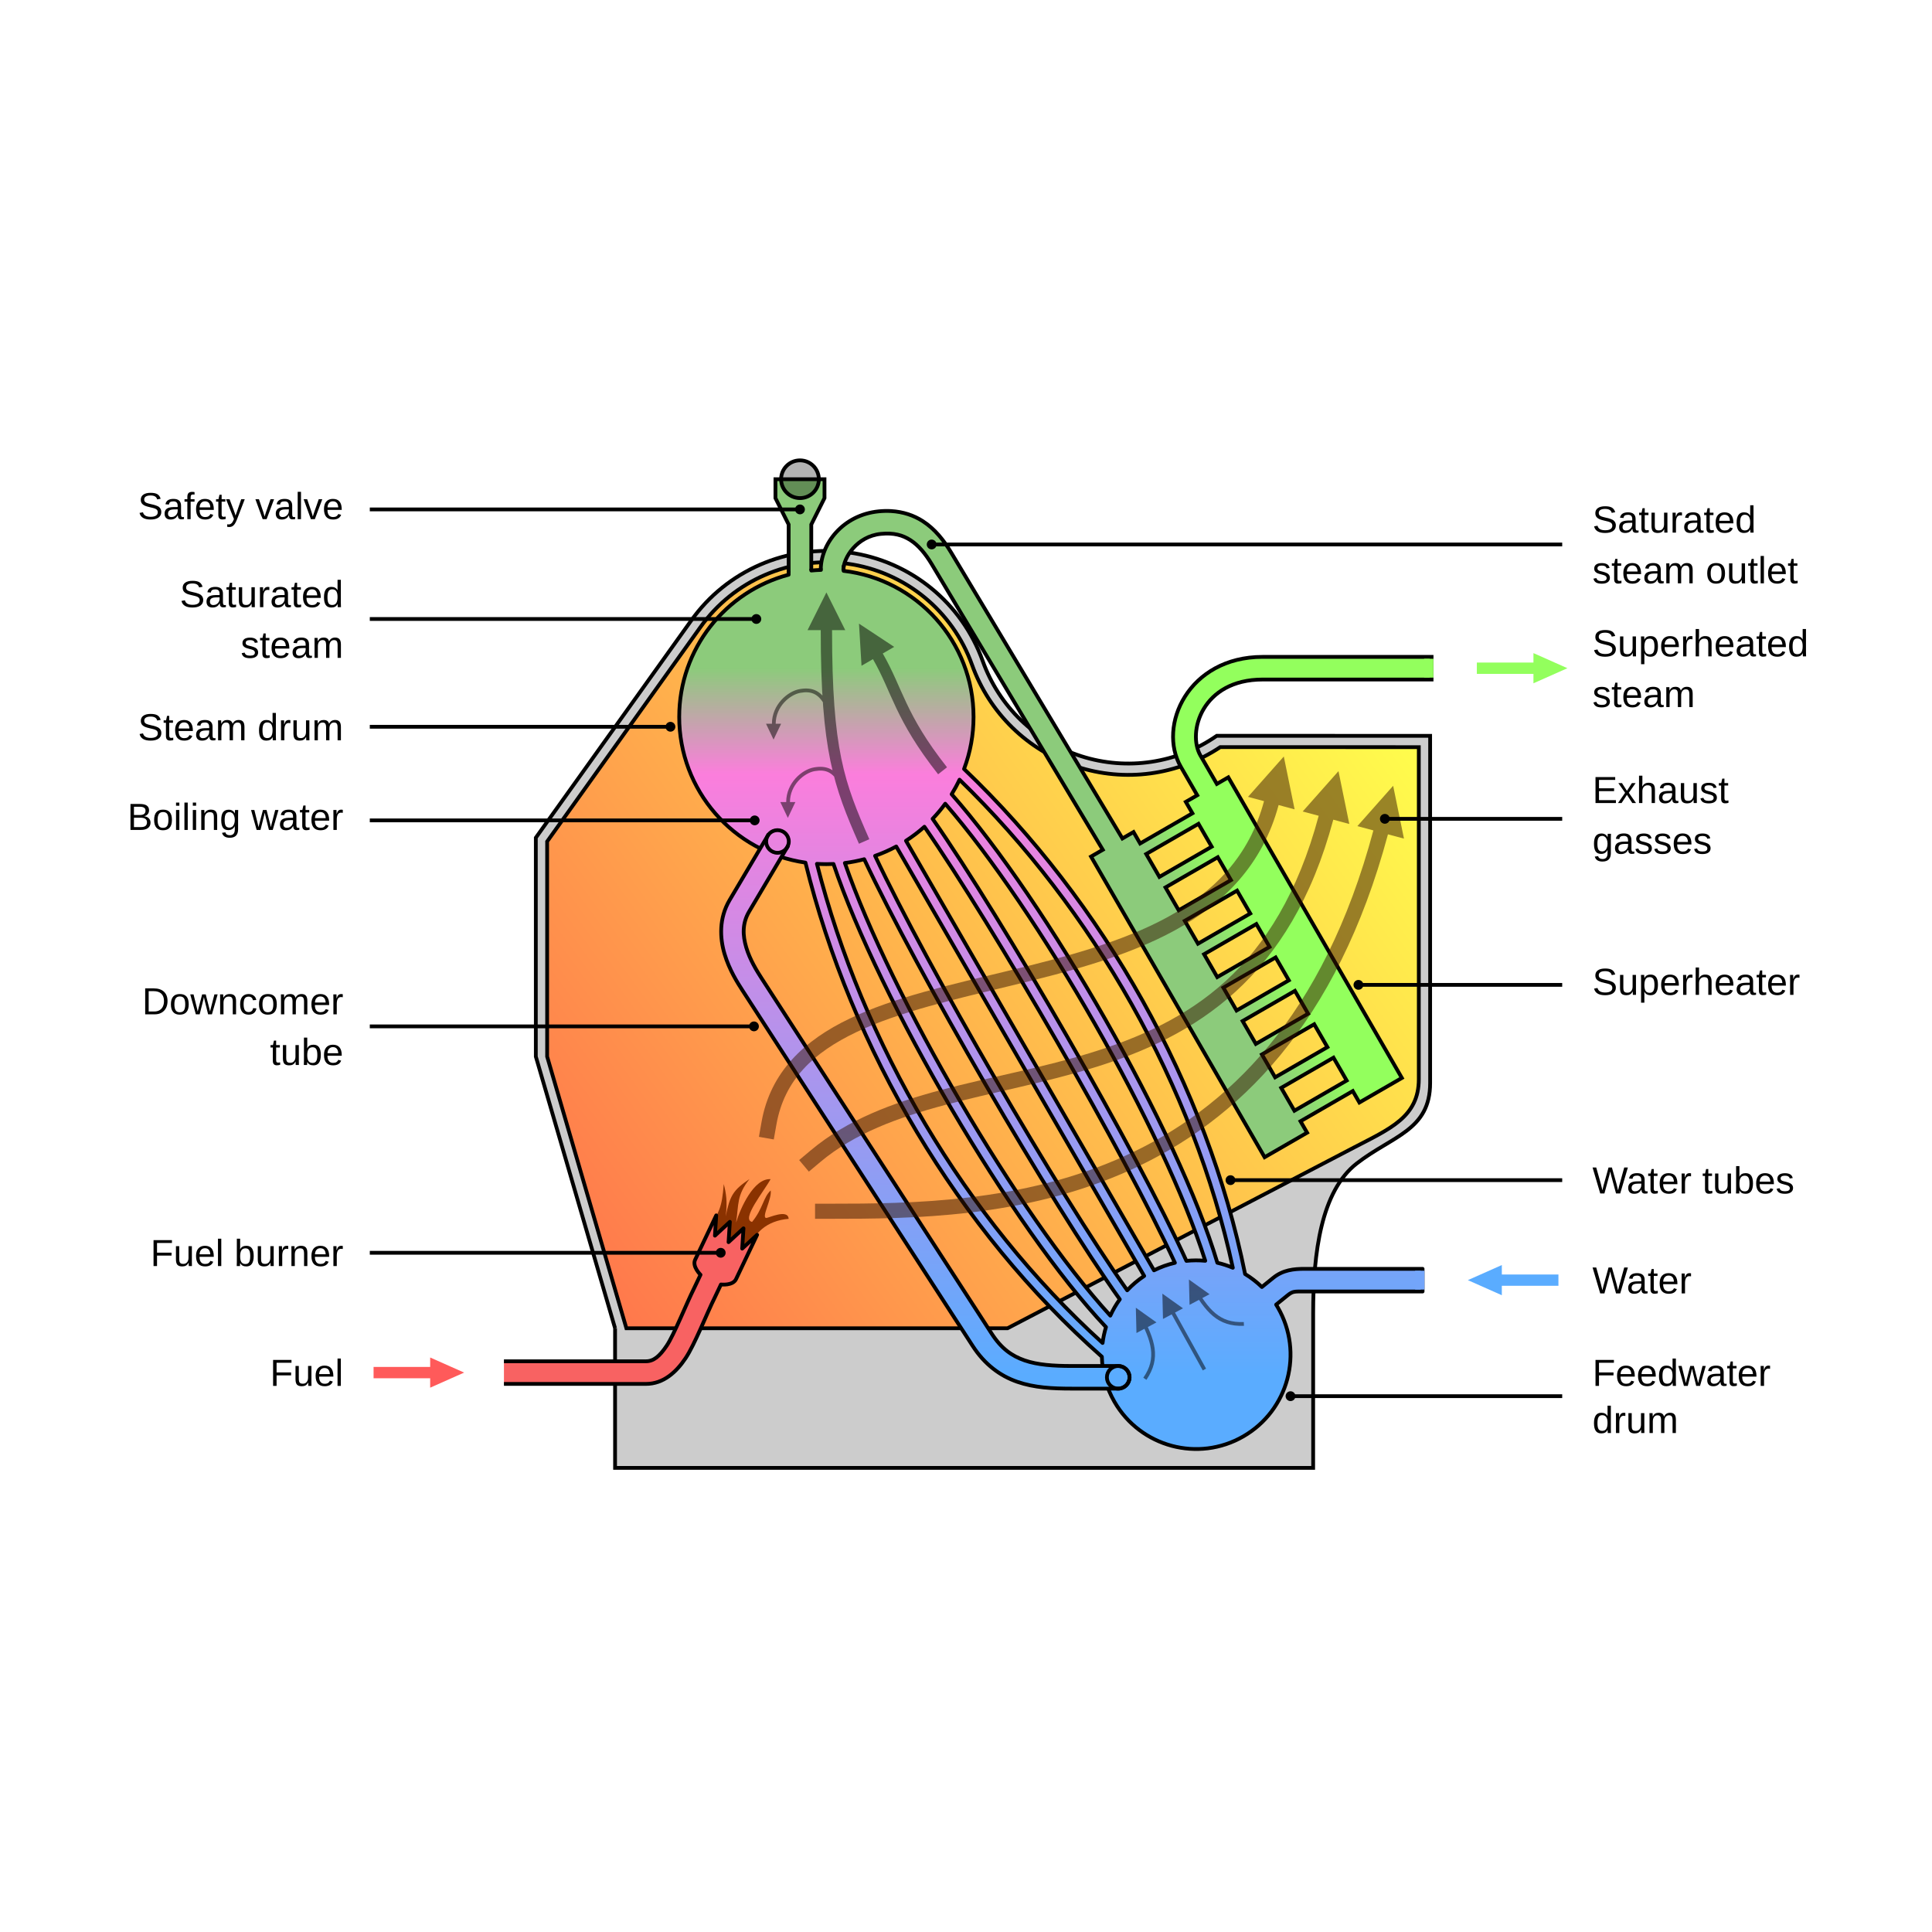
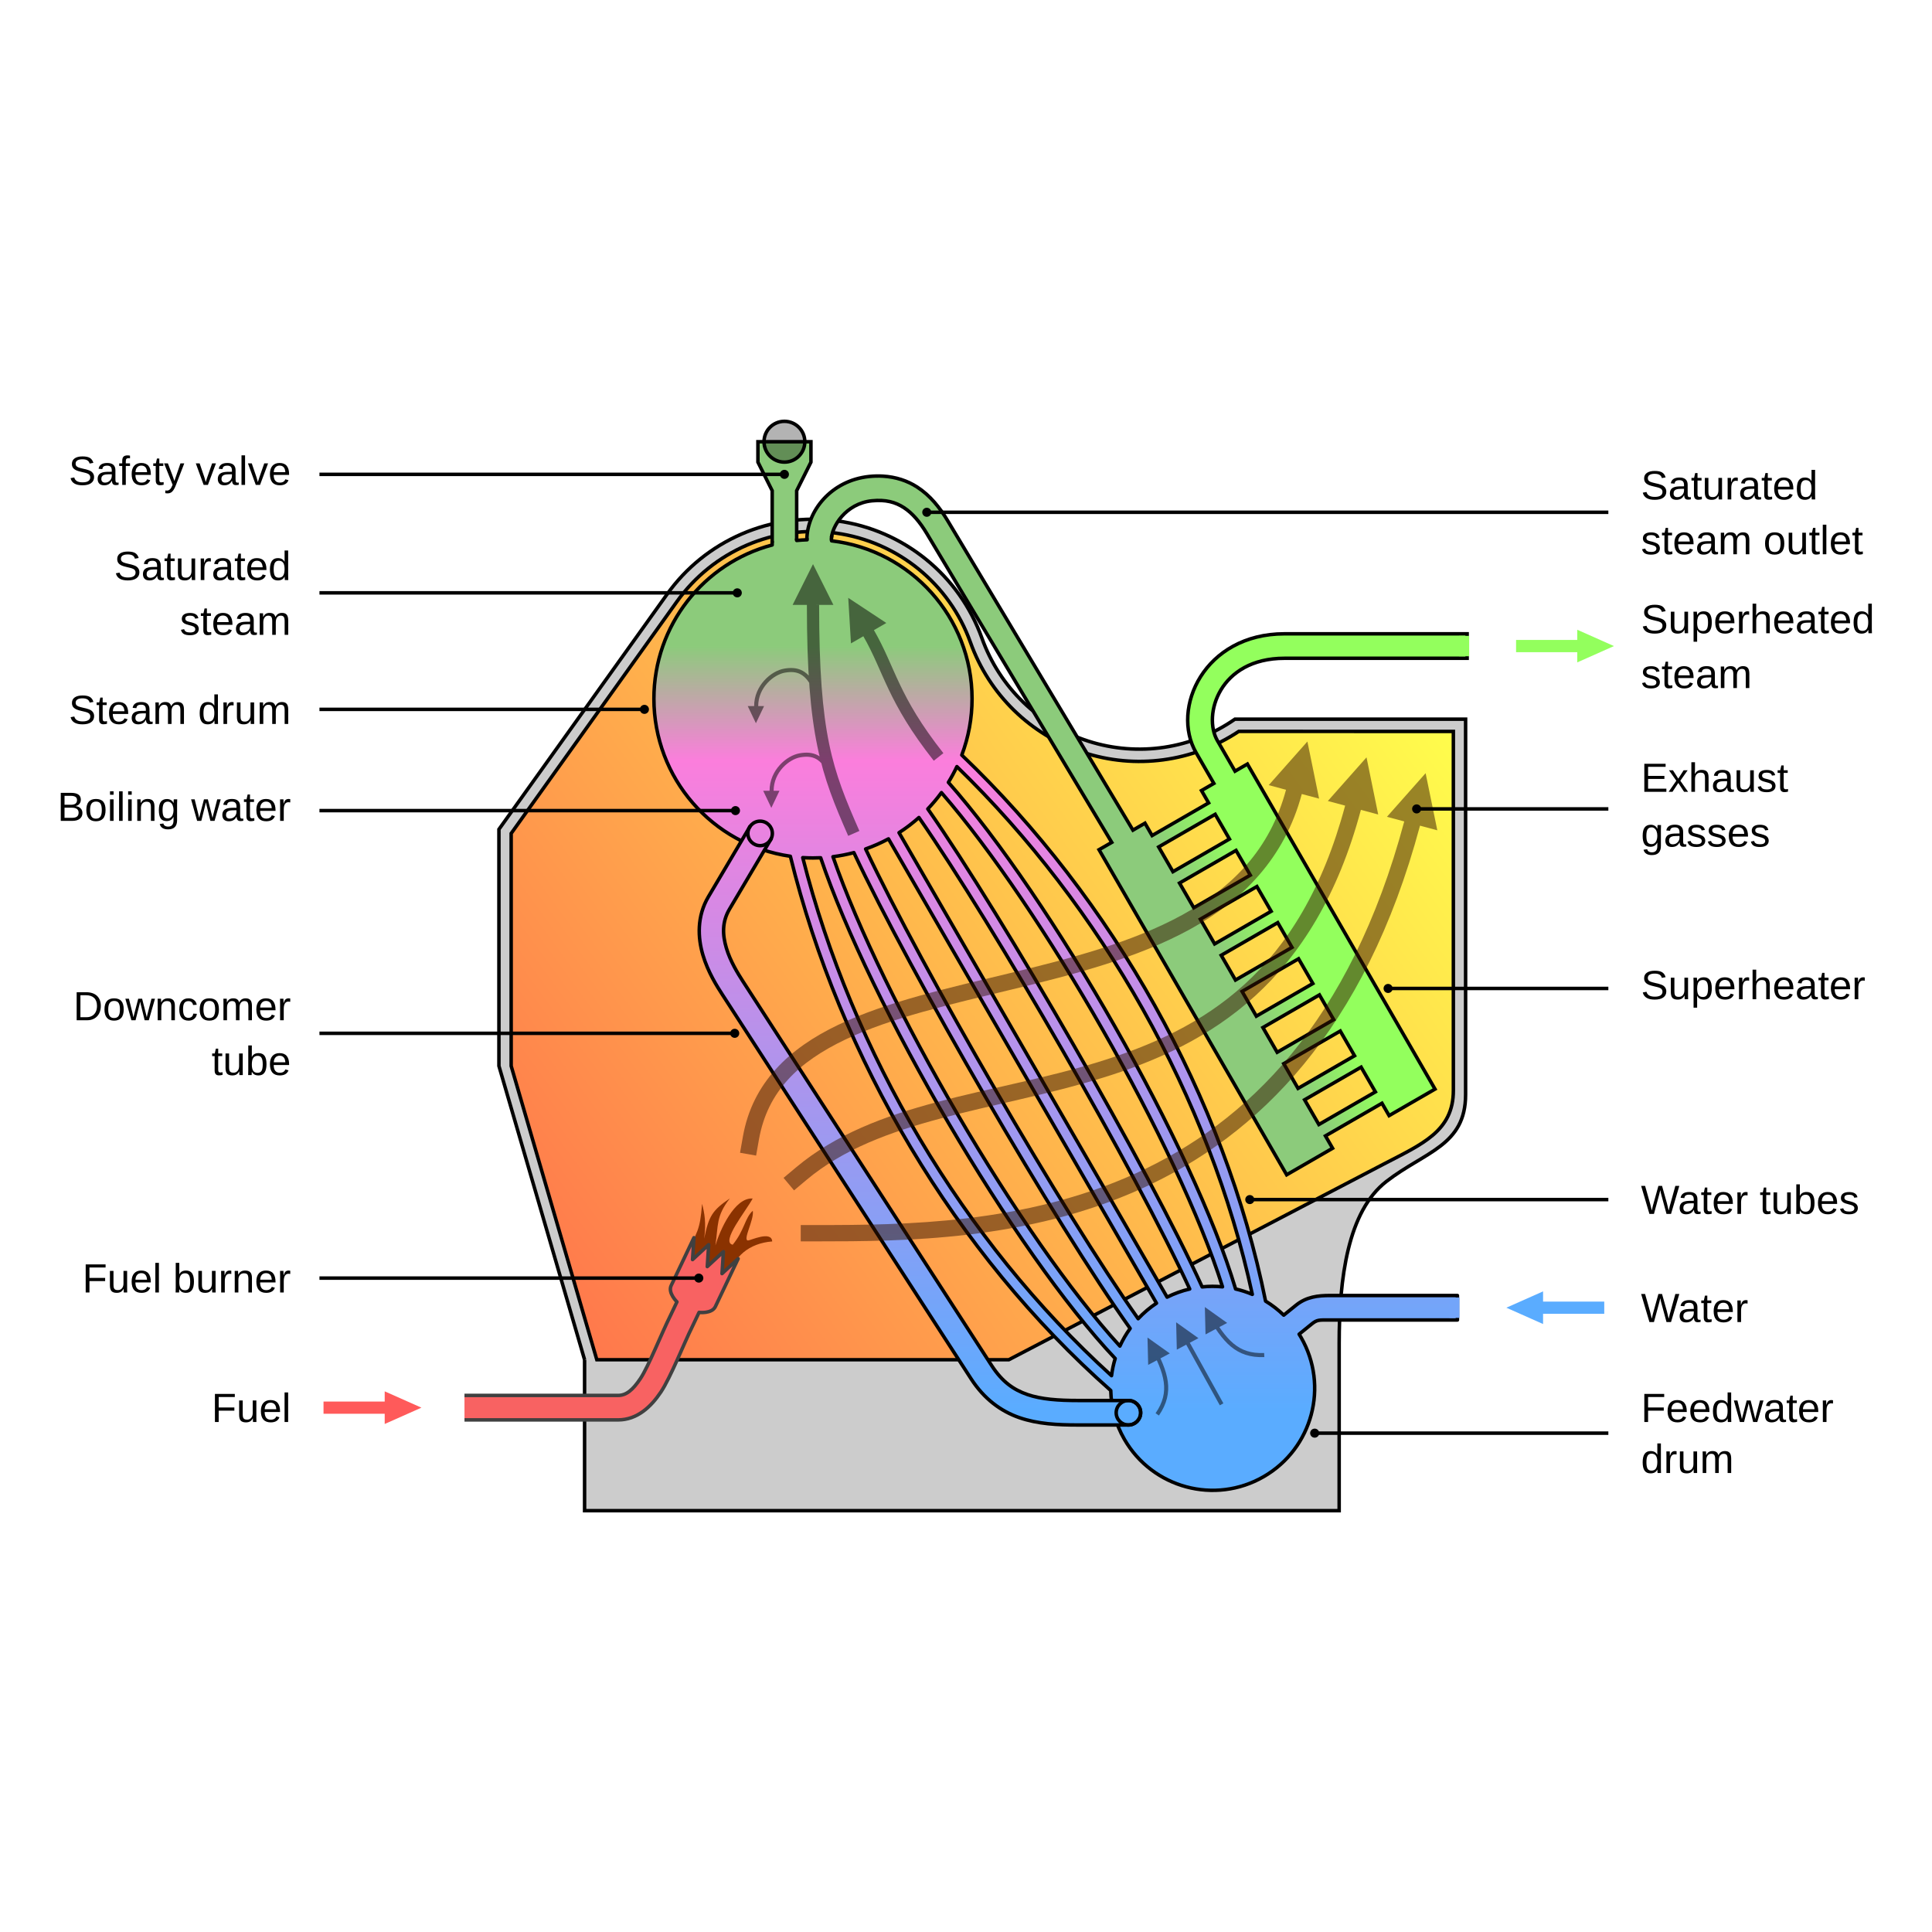
<svg xmlns="http://www.w3.org/2000/svg" viewBox="0 0 512 512">
  <defs>
    <marker id="marker" overflow="visible" orient="auto">
      <circle r="1.3" />
    </marker>
-     <linearGradient id="gradient1" x1="166" x2="376" y1="352" y2="198" gradientUnits="userSpaceOnUse">
+     <linearGradient id="gradient1" x1="166" x2="376" y1="352" y2="198" gradientTransform="matrix(1.0809 0 0 1.0812 -21.272 -20.253)" gradientUnits="userSpaceOnUse">
      <stop stop-color="#ff784c" offset="0" />
      <stop stop-color="#fffd4c" offset="1" />
    </linearGradient>
-     <linearGradient id="gradient2" x1="323.39" x2="337.25" y1="260.34" y2="252.34" gradientUnits="userSpaceOnUse">
+     <linearGradient id="gradient2" x1="323.39" x2="337.25" y1="260.34" y2="252.34" gradientTransform="matrix(1.0809 0 0 1.0812 -21.272 -20.253)" gradientUnits="userSpaceOnUse">
      <stop stop-color="#8ccb7b" offset="0" />
      <stop stop-color="#93ff5d" offset="1" />
    </linearGradient>
-     <linearGradient id="gradient3" x1="215" x2="215" y1="364.44" y2="177" gradientUnits="userSpaceOnUse">
+     <linearGradient id="gradient3" x1="215" x2="215" y1="364.44" y2="177" gradientTransform="matrix(1.0809 0 0 1.0812 -21.272 -20.253)" gradientUnits="userSpaceOnUse">
      <stop stop-color="#5aacff" offset="0" />
      <stop stop-color="#fb7edc" offset=".85" />
      <stop stop-color="#8ccb7b" offset="1" />
    </linearGradient>
  </defs>
-   <path fill="#ccc" stroke="#000" d="m163 352-21-72v-58l41.154-57.516c9.419-13.302 25.563-20.304 41.819-18.077 16.255 2.227 29.921 13.314 35.452 28.761 4.303 12.018 13.958 21.346 26.118 25.233 12.159 3.886 25.435 1.888 35.907-5.404l56.551 3e-3v92c0 12.571-10 14-19.432 21.316s-11.568 23.684-11.568 39.684v41h-185v-37" />
-   <path fill="url(#gradient1)" stroke="#000" d="m285.19 203.12c12.852 4.256 26.947 2.359 38.196-5.13l52.612 0.014v88c0 10-7.7 13.148-17 18l-92 48h-101l-21-72v-57l40.631-56.823c8.851-12.411 23.883-18.886 39.002-16.788 15.119 2.097 27.821 12.42 32.967 26.79 4.564 12.746 14.741 22.681 27.592 26.937z" />
-   <path fill="#8ccb7b" stroke="#000" d="m209 152.3v-13.301l-3.5-7v-5h13v5l-3.5 7v12.203" />
-   <path fill="url(#gradient2)" stroke="#000" d="m223.51 151c0-3.131 3.516-8.865 9.928-9.516 3.404-0.345 5.761 0.318 7.854 1.67s3.936 3.534 5.644 6.387l45.316 75.661-3.115 1.798 46 79.674 11.258-6.5-1.75-3.031 13.857-8 1.75 3.031 11.258-6.5-46-79.674-3.031 1.75-4.352-7.537c-3.549-6.146 0.417-20.133 16.473-20.133h44.785v-6h-44.785c-19.668 0-27.939 18.272-21.668 29.133l4.352 7.537-3.031 1.75 1.75 3.031-13.857 8-1.75-3.031-2.947 1.702-45.363-75.743c-1.984-3.313-4.351-6.286-7.535-8.344-2.388-1.544-5.228-2.494-8.416-2.678-1.063-0.061-2.164-0.037-3.301 0.078-9.492 0.963-15.322 8.615-15.322 15.484m100.1 67.322 3.5 6.062-13.857 8-3.5-6.062zm5.109 8.852 3.5 6.062-13.855 8-3.5-6.062zm5.113 8.854 3.5 6.062-13.857 8-3.5-6.062zm5.109 8.852 3.5 6.062-13.855 8-3.5-6.062zm5.111 8.854 3.5 6.062-13.855 8-3.5-6.062zm5.111 8.852 3.5 6.062-13.857 8-3.5-6.062zm5.111 8.855 3.5 6.061-13.855 8-3.5-6.061zm5.111 8.852 3.5 6.061-13.857 8-3.5-6.061z" />
-   <path fill="url(#gradient3)" stroke="#000" stroke-linejoin="round" stroke-linecap="square" d="m209 151.81v0.492c-16.693 4.417-29 19.618-29 37.699 9.8e-4 19.396 14.255 35.843 33.453 38.602 12.165 49.511 40.418 97.282 78.553 130.94 0.09 4.205 1.24 8.32 3.344 11.963 6.904 11.957 22.193 16.054 34.15 9.15s16.054-22.193 9.15-34.15c-0.15-0.259-0.304-0.515-0.463-0.768l3.029-2.451c1.407-1.137 1.775-1.031 4.533-1.031h31.25v-6h-31.25c-2.895 0-5.753 0.301-8.307 2.365l-3.029 2.449c-1.35-1.31-2.843-2.464-4.451-3.439-10.11-50.017-37.5-98.523-74.479-133.84 1.663-4.404 2.516-9.073 2.516-13.781 0-19.993-15.046-36.462-34.432-38.725-0.11-0.239-0.045-0.71-0.01-0.965m30.725 56.303c35.5 34.451 61.957 81.083 72.428 129.35-1.325-0.558-2.696-1.002-4.098-1.324-10.37-34.783-45.313-95.786-70.416-124.17 0.767-1.245 1.463-2.532 2.086-3.856zm-3.783 6.379c24.545 28.247 57.952 86.464 68.906 121.12-1.661-0.16-3.334-0.154-4.994 0.019-12.99-28.592-48.654-90.5-67.26-117.15 1.204-1.256 2.322-2.591 3.348-3.996zm-5.523 6.096c18.504 26.664 53.136 86.766 66.387 115.56-1.92 0.444-3.78 1.113-5.543 1.994l-65.722-113.84c1.721-1.108 3.353-2.349 4.879-3.713zm-7.463 5.238 65.709 113.81c-1.644 1.085-3.154 2.361-4.498 3.801-18.281-25.831-52.936-85.731-66.818-115.14 1.931-0.677 3.806-1.505 5.607-2.477zm-8.488 3.363c13.838 29.511 49.507 91.145 67.734 116.64-0.98 1.351-1.822 2.797-2.514 4.316-24.472-26.743-58.074-84.546-70.346-119.95 1.729-0.218 3.441-0.553 5.125-1zm-12.531 1.23c0.834 0.053 1.67 0.08 2.506 0.08 0.628 1.9e-4 1.256-0.015 1.883-0.045 12.138 35.974 47.354 96.437 72.213 122.73-0.421 1.375-0.722 2.783-0.9 4.209-36.456-33.103-63.562-79.154-75.701-126.97z" />
-   <path fill="url(#gradient3)" stroke="#000" stroke-linejoin="round" stroke-linecap="square" d="m203.46 221.47-10.088 17.029c-2.87 4.844-2.616 10.078-1.361 14.299 1.255 4.221 3.459 7.676 4.783 9.721l60.979 94.174c3.191 4.927 7.299 7.939 11.818 9.504s9.345 1.803 14.451 1.803h12.299c1.657 0 3-1.343 3-3s-1.343-3-3-3h-12.299c-4.894 0-9.07-0.289-12.488-1.473-3.419-1.184-6.185-3.141-8.744-7.094l-60.98-94.174c-1.274-1.967-3.111-4.956-4.066-8.17-0.956-3.214-1.082-6.403 0.771-9.531l10.088-17.029" />
-   <path fill="#8a3200" d="m187.68 326.55c2.945-5.895 3.616-6.175 4.122-12.762 0.592 2.237 1.043 4.681 0.507 8.57 1.136-5.53 1.963-6.947 6.305-9.891-3.435 4.395-2.802 6.605-3.544 11.515 1.089-3.668 4.674-11.793 9.141-11.492-1.596 3.021-7.94 10.687-4.899 11.329 2.898-3.527 2.962-6.559 4.929-8.332 0.368 2.239-2.549 7.187-1.178 7.288 0.513 0.038 5.788-2.502 5.935 0.235-5.678 0.44-9.642 3.809-10.506 8.746z" />
-   <path fill="#f86262" stroke="#000" stroke-linejoin="round" d="m133.55 360.75h37.658c1.979 0 3.571-1.268 5.502-4.164 1.931-2.896 5.214-11.15 7.241-15.202l1.693-3.56s-2.28-2.192-1.421-3.998l5.584-11.74-0.342 5.374 3.954-3.656-0.342 5.374 3.954-3.656-0.342 5.374 3.954-3.656-5.584 11.74c-0.859 1.806-3.998 1.421-3.998 1.421l-1.718 3.612c-1.948 3.896-5.237 12.298-7.641 15.902-2.404 3.604-5.813 6.834-10.494 6.834h-37.658" />
-   <path fill="none" stroke="#000" d="m209.04 223c0 1.657-1.343 3-3 3s-3-1.343-3-3 1.343-3 3-3 3 1.343 3 3zm90.3 142c0 1.657-1.343 3-3 3s-3-1.343-3-3 1.343-3 3-3 3 1.343 3 3z" />
-   <path fill="none" stroke="#000" stroke-linejoin="round" d="m215 150.73v0.468c0.844-0.086 1.699-0.135 2.559-0.166 0 0-0.055-0.1-0.044-0.435" />
-   <path opacity=".5" d="m208.85 212.55-2.064-1e-5 2 4.199 2-4.199zm9.188-9.313c-0.759-0.068-1.533-3e-3 -2.303 0.129-1.628 0.279-3.441 1.297-4.883 2.879s-2.502 3.749-2.502 6.305h1c0-2.28 0.939-4.203 2.24-5.631 1.301-1.428 2.971-2.338 4.312-2.568 1.429-0.245 2.705-0.219 3.869 0.424s2.278 1.944 3.266 4.424l0.93-0.371c-1.039-2.609-2.283-4.139-3.711-4.928-0.714-0.394-1.46-0.594-2.219-0.662zm-3.783-20.75c-0.759-0.068-1.533-5e-3 -2.303 0.127-1.628 0.279-3.441 1.299-4.883 2.881-1.442 1.582-2.502 3.749-2.502 6.305h1c0-2.28 0.939-4.203 2.24-5.631 1.301-1.428 2.971-2.338 4.312-2.568 1.429-0.245 2.705-0.219 3.869 0.424s2.278 1.944 3.266 4.424l0.93-0.371c-1.039-2.609-2.283-4.141-3.711-4.93-0.714-0.394-1.46-0.593-2.219-0.66zm4.748-25.488-5 10h10zm-1.5 10c0 32.105 3.464 41.424 10.127 56.604l2.746-1.207c-6.639-15.125-9.873-23.501-9.873-55.396zm-12.436 24.801-2.064-1e-5 2 4.199 2-4.199z" />
-   <path opacity=".5" d="m233.94 173.18-2.598 1.5c5.037 8.724 5.845 16.021 17.27 30.512l2.356-1.857c-11.165-14.161-11.707-20.939-17.027-30.154zm-6.299-7.91 0.67 11.16 8.66-5z" />
-   <path opacity=".5" d="m301.01 346.56 0.165 6.706 5.299-2.815zm0.558 2.116c1.805 3.394 3.07 6.205 3.424 8.79 0.354 2.585-0.162 4.955-2.004 7.642l0.823 0.567c1.952-2.846 2.555-5.541 2.171-8.344-0.383-2.803-1.711-5.701-3.531-9.125z" />
-   <path opacity=".5" d="m308.04 342.83 0.165 6.706 5.299-2.815zm1.4 1.497-0.875 0.484 10.18 18.367 0.875-0.484z" />
-   <path opacity=".5" d="m315.08 339.09 0.165 6.706 5.299-2.815zm1.355 1.351-0.867 0.498c1.938 3.359 3.692 6.021 5.865 7.832 2.173 1.811 4.778 2.729 8.226 2.583l-0.044-0.998c-3.255 0.138-5.538-0.682-7.542-2.352-2.004-1.67-3.717-4.233-5.638-7.563z" />
-   <path fill="#331300" opacity=".5" d="m363.96 220.07c-13.23 49.374-38.549 73.854-65.873 86.277-27.324 12.424-56.789 12.648-78.09 12.648h-4v4h4c21.324 0 51.454-0.144 79.744-13.008s54.606-38.588 68.082-88.883zm5.239-11.829-9.481 10.692 12.346 3.308z" />
-   <path fill="#331300" opacity=".5" d="m354.71 204.36-9.481 10.692 12.346 3.308zm-5.241 11.829c-10.984 40.992-34.587 54.871-60.637 62.881-26.049 8.01-54.595 9.519-73.982 25.787l-3.064 2.57 2.57 3.064 3.064-2.572c17.971-15.079 45.915-16.824 72.588-25.025s52.024-23.489 63.326-65.67z" />
-   <path fill="#331300" opacity=".5" d="m334.98 212.31c-3.939 14.701-13.245 23.99-25.482 30.695-12.237 6.705-27.38 10.664-42.42 14.297s-29.965 6.931-41.902 12.631c-11.937 5.7-21.011 14.085-23.359 27.402l-0.695 3.939 3.939 0.695 0.695-3.939c2.098-11.896 9.842-19.09 21.143-24.486 11.301-5.396 26.034-8.71 41.119-12.354 15.085-3.644 30.533-7.626 43.402-14.678s23.181-17.335 27.424-33.168zm5.24-11.828-9.481 10.692 12.346 3.308z" />
-   <circle stroke="#000" fill-opacity=".3" cx="212" cy="127" r="5" />
-   <path fill="none" stroke="#000" marker-end="url(#marker)" d="m98 135h114" />
-   <path fill="none" stroke="#000" marker-end="url(#marker)" d="m98 192.6h79.674" />
-   <path fill="none" stroke="#000" marker-end="url(#marker)" d="m98 164.04h102.44" />
-   <path fill="none" stroke="#000" marker-end="url(#marker)" d="m98 217.41h102" />
-   <path fill="none" stroke="#000" marker-end="url(#marker)" d="m98 272h101.81" />
-   <path fill="none" stroke="#000" marker-end="url(#marker)" d="m98 332h93" />
-   <path fill="none" stroke="#000" marker-end="url(#marker)" d="m414 370h-72" />
-   <path fill="none" stroke="#000" marker-end="url(#marker)" d="m414 312.75h-87.908" />
-   <path fill="none" stroke="#000" marker-end="url(#marker)" d="m414 261h-54" />
-   <path fill="none" stroke="#000" marker-end="url(#marker)" d="m414 217h-47" />
-   <path fill="none" stroke="#000" marker-end="url(#marker)" d="m414 144.29h-167.1" />
-   <path fill="#ff5a5a" d="m114 359.75v8l9-4zm0 2.5h-15v3h15" />
-   <path fill="#5aacff" d="m398 335.25v8l-9-4zm0 2.5h15v3h-15" />
-   <path fill="#93ff5d" d="m406.38 173.08v8l9-4zm0 2.5h-15v3h15" />
-   <rect fill="#73a5fa" x="375.03" y="336.75" width="2.469" height="5" />
-   <rect fill="#93ff5d" x="377.41" y="174.58" width="2.469" height="5" />
-   <g font-family="Arial" font-size="10">
+   <path fill="#ccc" stroke="#000" stroke-width=".925" d="m154.92 360.34-22.699-77.848v-62.711l44.484-62.188c10.181-14.382 27.632-21.953 45.203-19.545 17.57 2.408 32.342 14.395 38.321 31.097 4.651 12.994 15.087 23.08 28.231 27.282 13.143 4.202 27.493 2.041 38.813-5.843l61.127 3e-3v99.472c0 13.592-10.809 15.137-21.004 23.047s-12.504 25.608-12.504 42.907v44.33h-199.97v-40.005" />
+   <path fill="url(#gradient1)" stroke="#000" stroke-width=".925" d="m287 199.37c13.892 4.602 29.128 2.55 41.287-5.547l56.869 0.015v95.148c0 10.812-8.323 14.216-18.376 19.462l-99.445 51.899h-109.17l-22.699-77.848v-61.63l43.919-61.438c9.567-13.419 25.816-20.42 42.158-18.152 16.342 2.268 30.072 13.429 35.635 28.966 4.933 13.781 15.934 24.523 29.825 29.125z" />
+   <path fill="#8ccb7b" stroke="#000" stroke-width=".925" d="m204.64 144.42v-14.381l-3.783-7.569v-5.406h14.052v5.406l-3.783 7.569v13.194" />
+   <path fill="url(#gradient2)" stroke="#000" stroke-width=".925" d="m220.32 143.01c0-3.385 3.801-9.585 10.731-10.288 3.679-0.373 6.228 0.343 8.489 1.806 2.261 1.462 4.255 3.821 6.101 6.905l48.983 81.806-3.367 1.944 49.722 86.145 12.169-7.028-1.892-3.277 14.978-8.65 1.892 3.277 12.169-7.028-49.722-86.145-3.276 1.892-4.704-8.149c-3.836-6.646 0.451-21.768 17.806-21.768h48.409v-6.487h-48.409c-21.26 0-30.2 19.756-23.421 31.499l4.704 8.149-3.276 1.892 1.892 3.277-14.978 8.65-1.892-3.277-3.186 1.84-49.034-81.895c-2.145-3.582-4.703-6.796-8.145-9.021-2.581-1.669-5.651-2.696-9.097-2.895-1.149-0.066-2.339-0.04-3.568 0.084-10.26 1.041-16.562 9.315-16.562 16.742m108.2 72.79 3.783 6.555-14.978 8.65-3.783-6.555zm5.523 9.571 3.783 6.555-14.976 8.65-3.783-6.555zm5.527 9.573 3.783 6.555-14.978 8.65-3.783-6.555zm5.523 9.57 3.783 6.555-14.976 8.65-3.783-6.555zm5.525 9.573 3.783 6.555-14.976 8.65-3.783-6.555zm5.525 9.571 3.783 6.555-14.978 8.65-3.783-6.555zm5.525 9.575 3.783 6.553-14.976 8.65-3.783-6.553zm5.525 9.571 3.783 6.553-14.978 8.65-3.783-6.553z" />
+   <path fill="url(#gradient3)" stroke="#000" stroke-width=".925" stroke-linejoin="round" stroke-linecap="square" d="m204.64 143.89v0.532c-18.044 4.775-31.347 21.211-31.347 40.761 1e-3 20.971 15.409 38.754 36.16 41.737 13.149 53.532 43.689 105.18 84.909 141.58 0.098 4.547 1.341 8.996 3.614 12.935 7.462 12.928 23.989 17.358 36.913 9.894 12.925-7.464 17.353-23.996 9.891-36.924-0.162-0.28-0.329-0.556-0.5-0.83l3.274-2.65c1.521-1.23 1.919-1.115 4.9-1.115h33.779v-6.487h-33.779c-3.13 0-6.219 0.325-8.979 2.557l-3.274 2.648c-1.459-1.417-3.073-2.664-4.811-3.719-10.928-54.08-40.534-106.53-80.506-144.71 1.798-4.762 2.719-9.81 2.719-14.9 0-21.617-16.264-39.424-37.218-41.87-0.118-0.259-0.049-0.767-0.011-1.043m33.211 60.876c38.373 37.249 66.971 87.669 78.289 139.86-1.433-0.604-2.914-1.083-4.429-1.432-11.209-37.608-48.98-103.57-76.114-134.26 0.829-1.346 1.582-2.738 2.255-4.169zm-4.089 6.897c26.531 30.541 62.641 93.487 74.482 130.96-1.796-0.173-3.604-0.166-5.398 0.021-14.041-30.914-52.591-97.851-72.703-126.67 1.301-1.358 2.51-2.801 3.619-4.321zm-5.97 6.591c20.001 28.83 57.436 93.813 71.759 124.95-2.075 0.48-4.086 1.204-5.992 2.156l-71.04-123.09c1.861-1.198 3.624-2.54 5.274-4.014zm-8.067 5.664 71.026 123.05c-1.777 1.173-3.409 2.553-4.862 4.109-19.76-27.929-57.22-92.694-72.225-124.49 2.087-0.732 4.114-1.627 6.061-2.678zm-9.175 3.636c14.958 31.908 53.513 98.548 73.215 126.11-1.059 1.461-1.969 3.025-2.717 4.667-26.452-28.915-62.773-91.413-76.038-129.69 1.869-0.236 3.719-0.597 5.54-1.081zm-13.545 1.33c0.902 0.058 1.805 0.087 2.709 0.087 0.679 2.1e-4 1.357-0.016 2.035-0.049 13.12 38.896 51.186 104.27 78.056 132.7-0.455 1.486-0.78 3.009-0.973 4.551-39.406-35.792-68.705-85.583-81.827-137.28z" />
+   <path fill="url(#gradient3)" stroke="#000" stroke-width=".925" stroke-linejoin="round" stroke-linecap="square" d="m198.65 219.21-10.904 18.412c-3.102 5.238-2.828 10.897-1.472 15.46 1.357 4.564 3.739 8.3 5.17 10.51l65.913 101.82c3.449 5.327 7.89 8.584 12.774 10.276 4.884 1.692 10.102 1.949 15.62 1.949h13.294c1.791 0 3.243-1.452 3.243-3.244 0-1.791-1.452-3.244-3.243-3.244h-13.294c-5.29 0-9.804-0.312-13.499-1.592-3.695-1.28-6.685-3.396-9.452-7.67l-65.914-101.82c-1.377-2.127-3.362-5.358-4.395-8.834-1.033-3.475-1.169-6.923 0.834-10.305l10.904-18.412" />
+   <path fill="#8a3200" stroke-width=".925" d="m181.6 332.82c3.183-6.374 3.909-6.677 4.455-13.799 0.64 2.418 1.127 5.061 0.548 9.266 1.228-5.979 2.122-7.511 6.815-10.694-3.712 4.752-3.029 7.141-3.831 12.45 1.177-3.966 5.052-12.751 9.881-12.425-1.726 3.266-8.582 11.555-5.296 12.249 3.132-3.813 3.201-7.092 5.327-9.008 0.397 2.42-2.755 7.771-1.273 7.88 0.555 0.041 6.256-2.705 6.416 0.254-6.138 0.475-10.423 4.119-11.356 9.457z" />
+   <path fill="#f86262" stroke="#404040" stroke-width=".925" stroke-linejoin="round" d="m123.09 369.8h40.705c2.139 0 3.86-1.371 5.947-4.502 2.088-3.131 5.636-12.056 7.827-16.437l1.83-3.849s-2.464-2.37-1.535-4.322l6.036-12.694-0.369 5.811 4.274-3.953-0.369 5.811 4.274-3.953-0.369 5.811 4.274-3.953-6.036 12.694c-0.929 1.953-4.321 1.536-4.321 1.536l-1.857 3.906c-2.106 4.213-5.661 13.297-8.259 17.194-2.598 3.897-6.283 7.389-11.343 7.389h-40.705" />
+   <path fill="none" stroke="#000" stroke-width=".925" d="m204.68 220.86c0 1.791-1.452 3.244-3.243 3.244-1.791 0-3.243-1.452-3.243-3.244s1.452-3.244 3.243-3.244c1.791 0 3.243 1.452 3.243 3.244zm97.607 153.53c0 1.791-1.452 3.244-3.243 3.244-1.791 0-3.243-1.452-3.243-3.244s1.452-3.244 3.243-3.244c1.791 0 3.243 1.452 3.243 3.244z" />
+   <path fill="none" stroke="#000" stroke-width=".925" stroke-linejoin="round" d="m211.13 142.72v0.506c0.913-0.093 1.837-0.146 2.766-0.179 0 0-0.06-0.108-0.048-0.471" />
+   <path stroke-width=".925" opacity=".5" d="m204.48 209.56-2.231-1e-5 2.162 4.54 2.162-4.54zm9.932-10.07c-0.821-0.073-1.657-3e-3 -2.489 0.139-1.759 0.302-3.72 1.402-5.278 3.113-1.558 1.711-2.704 4.053-2.704 6.817h1.081c0-2.465 1.015-4.545 2.421-6.088 1.406-1.544 3.211-2.528 4.662-2.777 1.545-0.265 2.924-0.237 4.182 0.458 1.259 0.695 2.462 2.102 3.53 4.783l1.005-0.401c-1.123-2.821-2.467-4.475-4.011-5.328-0.772-0.426-1.578-0.643-2.398-0.716zm-4.089-22.435c-0.821-0.073-1.657-5e-3 -2.489 0.137-1.759 0.302-3.72 1.404-5.278 3.115-1.558 1.711-2.704 4.053-2.704 6.817h1.081c0-2.465 1.015-4.545 2.421-6.088 1.406-1.544 3.211-2.528 4.662-2.777 1.545-0.265 2.924-0.237 4.182 0.458 1.259 0.695 2.462 2.102 3.53 4.783l1.005-0.401c-1.123-2.821-2.467-4.477-4.011-5.33-0.772-0.426-1.578-0.641-2.398-0.714zm5.132-27.558-5.405 10.812h10.809zm-1.621 10.812c0 34.713 3.745 44.789 10.946 61.202l2.968-1.305c-7.176-16.353-10.672-25.41-10.672-59.895zm-13.442 26.815-2.231-1e-5 2.162 4.54 2.162-4.54z" />
+   <path stroke-width=".925" opacity=".5" d="m231.6 166.99-2.808 1.622c5.445 9.433 6.317 17.322 18.667 32.99l2.546-2.008c-12.068-15.311-12.654-22.64-18.405-32.603zm-6.808-8.553 0.724 12.066 9.361-5.406z" />
+   <path stroke-width=".925" opacity=".5" d="m304.1 354.46 0.178 7.251 5.728-3.043zm0.603 2.288c1.951 3.67 3.318 6.709 3.701 9.504 0.382 2.795-0.175 5.358-2.166 8.263l0.89 0.613c2.11-3.077 2.761-5.991 2.347-9.022-0.414-3.03-1.849-6.165-3.817-9.866z" />
+   <path stroke-width=".925" opacity=".5" d="m311.69 350.42 0.178 7.251 5.728-3.043zm1.514 1.619-0.946 0.524 11.004 19.859 0.946-0.524z" />
+   <path stroke-width=".925" opacity=".5" d="m319.3 346.38 0.178 7.251 5.728-3.043zm1.465 1.46-0.937 0.539c2.095 3.632 3.991 6.51 6.34 8.468 2.349 1.958 5.165 2.95 8.892 2.792l-0.048-1.079c-3.518 0.149-5.986-0.737-8.152-2.543-2.167-1.806-4.018-4.577-6.094-8.177z" />
+   <path fill="#331300" stroke-width=".925" opacity=".5" d="m372.14 217.69c-14.301 53.384-41.668 79.853-71.203 93.285-29.535 13.433-61.384 13.675-84.409 13.675h-4.324v4.325h4.324c23.05 0 55.618-0.156 86.197-14.065s59.025-41.722 73.591-96.102zm5.663-12.79-10.248 11.56 13.345 3.577z" />
+   <path fill="#331300" stroke-width=".925" opacity=".5" d="m362.14 200.71-10.248 11.56 13.345 3.577zm-5.665 12.79c-11.873 44.321-37.386 59.328-65.544 67.988-28.157 8.66-59.013 10.292-79.969 27.881l-3.312 2.779 2.778 3.313 3.312-2.781c19.425-16.304 49.63-18.19 78.462-27.058 28.831-8.867 56.234-25.397 68.45-71.004z" />
+   <path fill="#331300" stroke-width=".925" opacity=".5" d="m340.81 209.3c-4.258 15.895-14.317 25.939-27.544 33.188-13.227 7.25-29.596 11.53-45.853 15.458s-32.39 7.494-45.293 13.657c-12.903 6.163-22.711 15.229-25.249 29.628l-0.752 4.26 4.258 0.752 0.752-4.259c2.267-12.862 10.638-20.641 22.854-26.475 12.215-5.834 28.141-9.417 44.446-13.357 16.306-3.94 33.004-8.246 46.914-15.87s25.057-18.743 29.643-35.862zm5.664-12.789-10.248 11.56 13.345 3.577z" />
+   <ellipse stroke="#000" stroke-width=".925" fill-opacity=".3" cx="207.88" cy="117.06" rx="5.405" ry="5.406" />
+   <path fill="none" stroke="#000" stroke-width=".925" marker-end="url(#marker)" d="m84.658 125.71h123.22" />
+   <path fill="none" stroke="#000" stroke-width=".925" marker-end="url(#marker)" d="m84.658 187.99h86.121" />
+   <path fill="none" stroke="#000" stroke-width=".925" marker-end="url(#marker)" d="m84.658 157.11h110.73" />
+   <path fill="none" stroke="#000" stroke-width=".925" marker-end="url(#marker)" d="m84.658 214.82h110.25" />
+   <path fill="none" stroke="#000" stroke-width=".925" marker-end="url(#marker)" d="m84.658 273.84h110.05" />
+   <path fill="none" stroke="#000" stroke-width=".925" marker-end="url(#marker)" d="m84.658 338.71h100.53" />
+   <path fill="none" stroke="#000" stroke-width=".925" marker-end="url(#marker)" d="m426.23 379.8h-77.826" />
+   <path fill="none" stroke="#000" stroke-width=".925" marker-end="url(#marker)" d="m426.23 317.9h-95.021" />
+   <path fill="none" stroke="#000" stroke-width=".925" marker-end="url(#marker)" d="m426.23 261.95h-58.37" />
+   <path fill="none" stroke="#000" stroke-width=".925" marker-end="url(#marker)" d="m426.23 214.37h-50.803" />
+   <path fill="none" stroke="#000" stroke-width=".925" marker-end="url(#marker)" d="m426.23 135.76h-180.62" />
+   <path fill="#ff5a5a" stroke-width=".925" d="m101.95 368.72v8.65l9.728-4.325zm0 2.703h-16.214v3.244h16.214" />
+   <path fill="#5aacff" stroke-width=".925" d="m408.93 342.23v8.65l-9.728-4.325zm0 2.703h16.214v3.244h-16.214" />
+   <path fill="#93ff5d" stroke-width=".925" d="m417.99 166.89v8.65l9.728-4.325zm0 2.703h-16.214v3.244h16.214" />
+   <rect fill="#73a5fa" stroke-width=".925" x="384.11" y="343.85" width="2.669" height="5.406" />
+   <rect fill="#93ff5d" stroke-width=".925" x="386.68" y="168.51" width="2.669" height="5.406" />
+   <g transform="matrix(1.0809 0 0 1.0812 -21.272 -20.253)" font-family="Arial" font-size="10px">
    <text text-anchor="end" x="91" y="137.588">Safety valve</text>
    <text text-anchor="end" x="91" y="160.905">Saturated</text>
    <text text-anchor="end" x="91" y="174.339">steam</text>
    <text text-anchor="end" x="91" y="196.179">Steam drum</text>
    <text text-anchor="end" x="91" y="219.937">Boiling water</text>
    <text text-anchor="end" x="91" y="268.803">Downcomer</text>
    <text text-anchor="end" x="91" y="282.238">tube</text>
    <text text-anchor="end" x="91" y="335.521">Fuel burner</text>
    <text text-anchor="end" x="91" y="367.271">Fuel</text>
    <text x="422" y="141.152">Saturated</text>
    <text x="422" y="154.587">steam outlet</text>
    <text x="422" y="173.945">Superheated</text>
    <text x="422" y="187.379">steam</text>
    <text x="422" y="212.81">Exhaust</text>
    <text x="422" y="226.244">gasses</text>
    <text x="422" y="263.646">Superheater</text>
    <text x="422" y="316.271">Water tubes</text>
    <text x="422" y="342.771">Water</text>
    <text x="422" y="367.271">Feedwater</text>
    <text x="422" y="379.771">drum</text>
  </g>
</svg>
